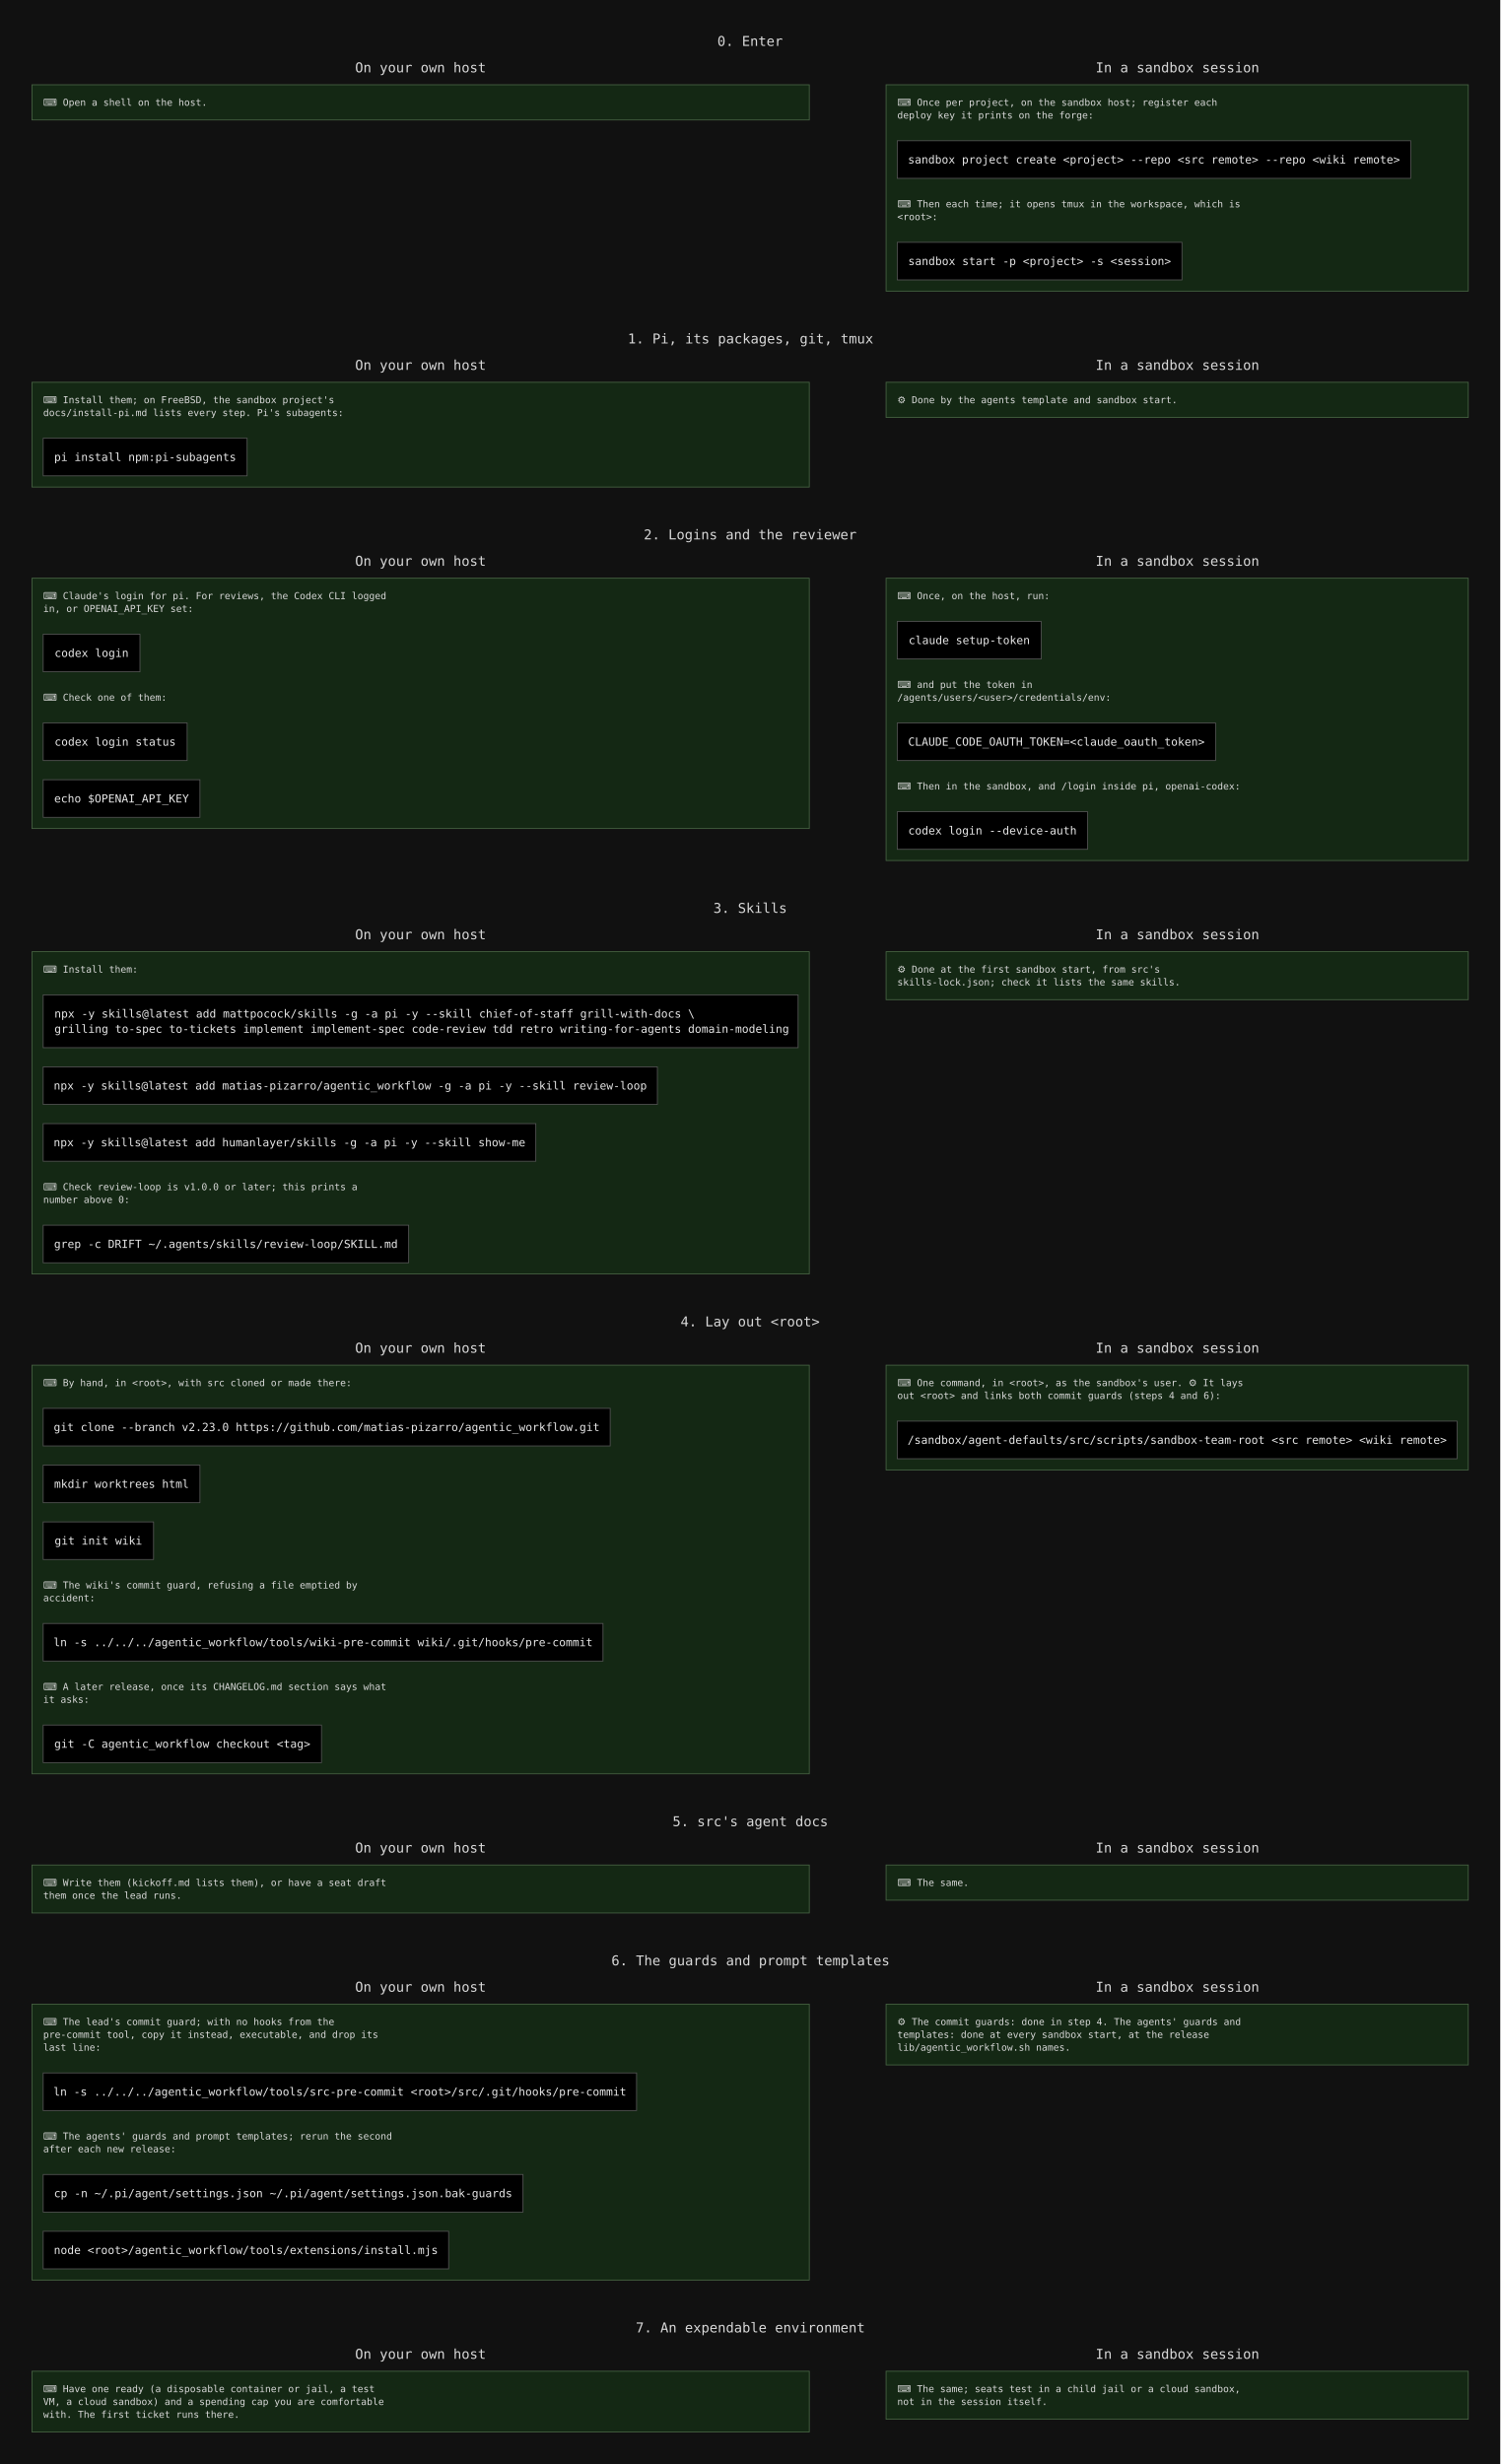
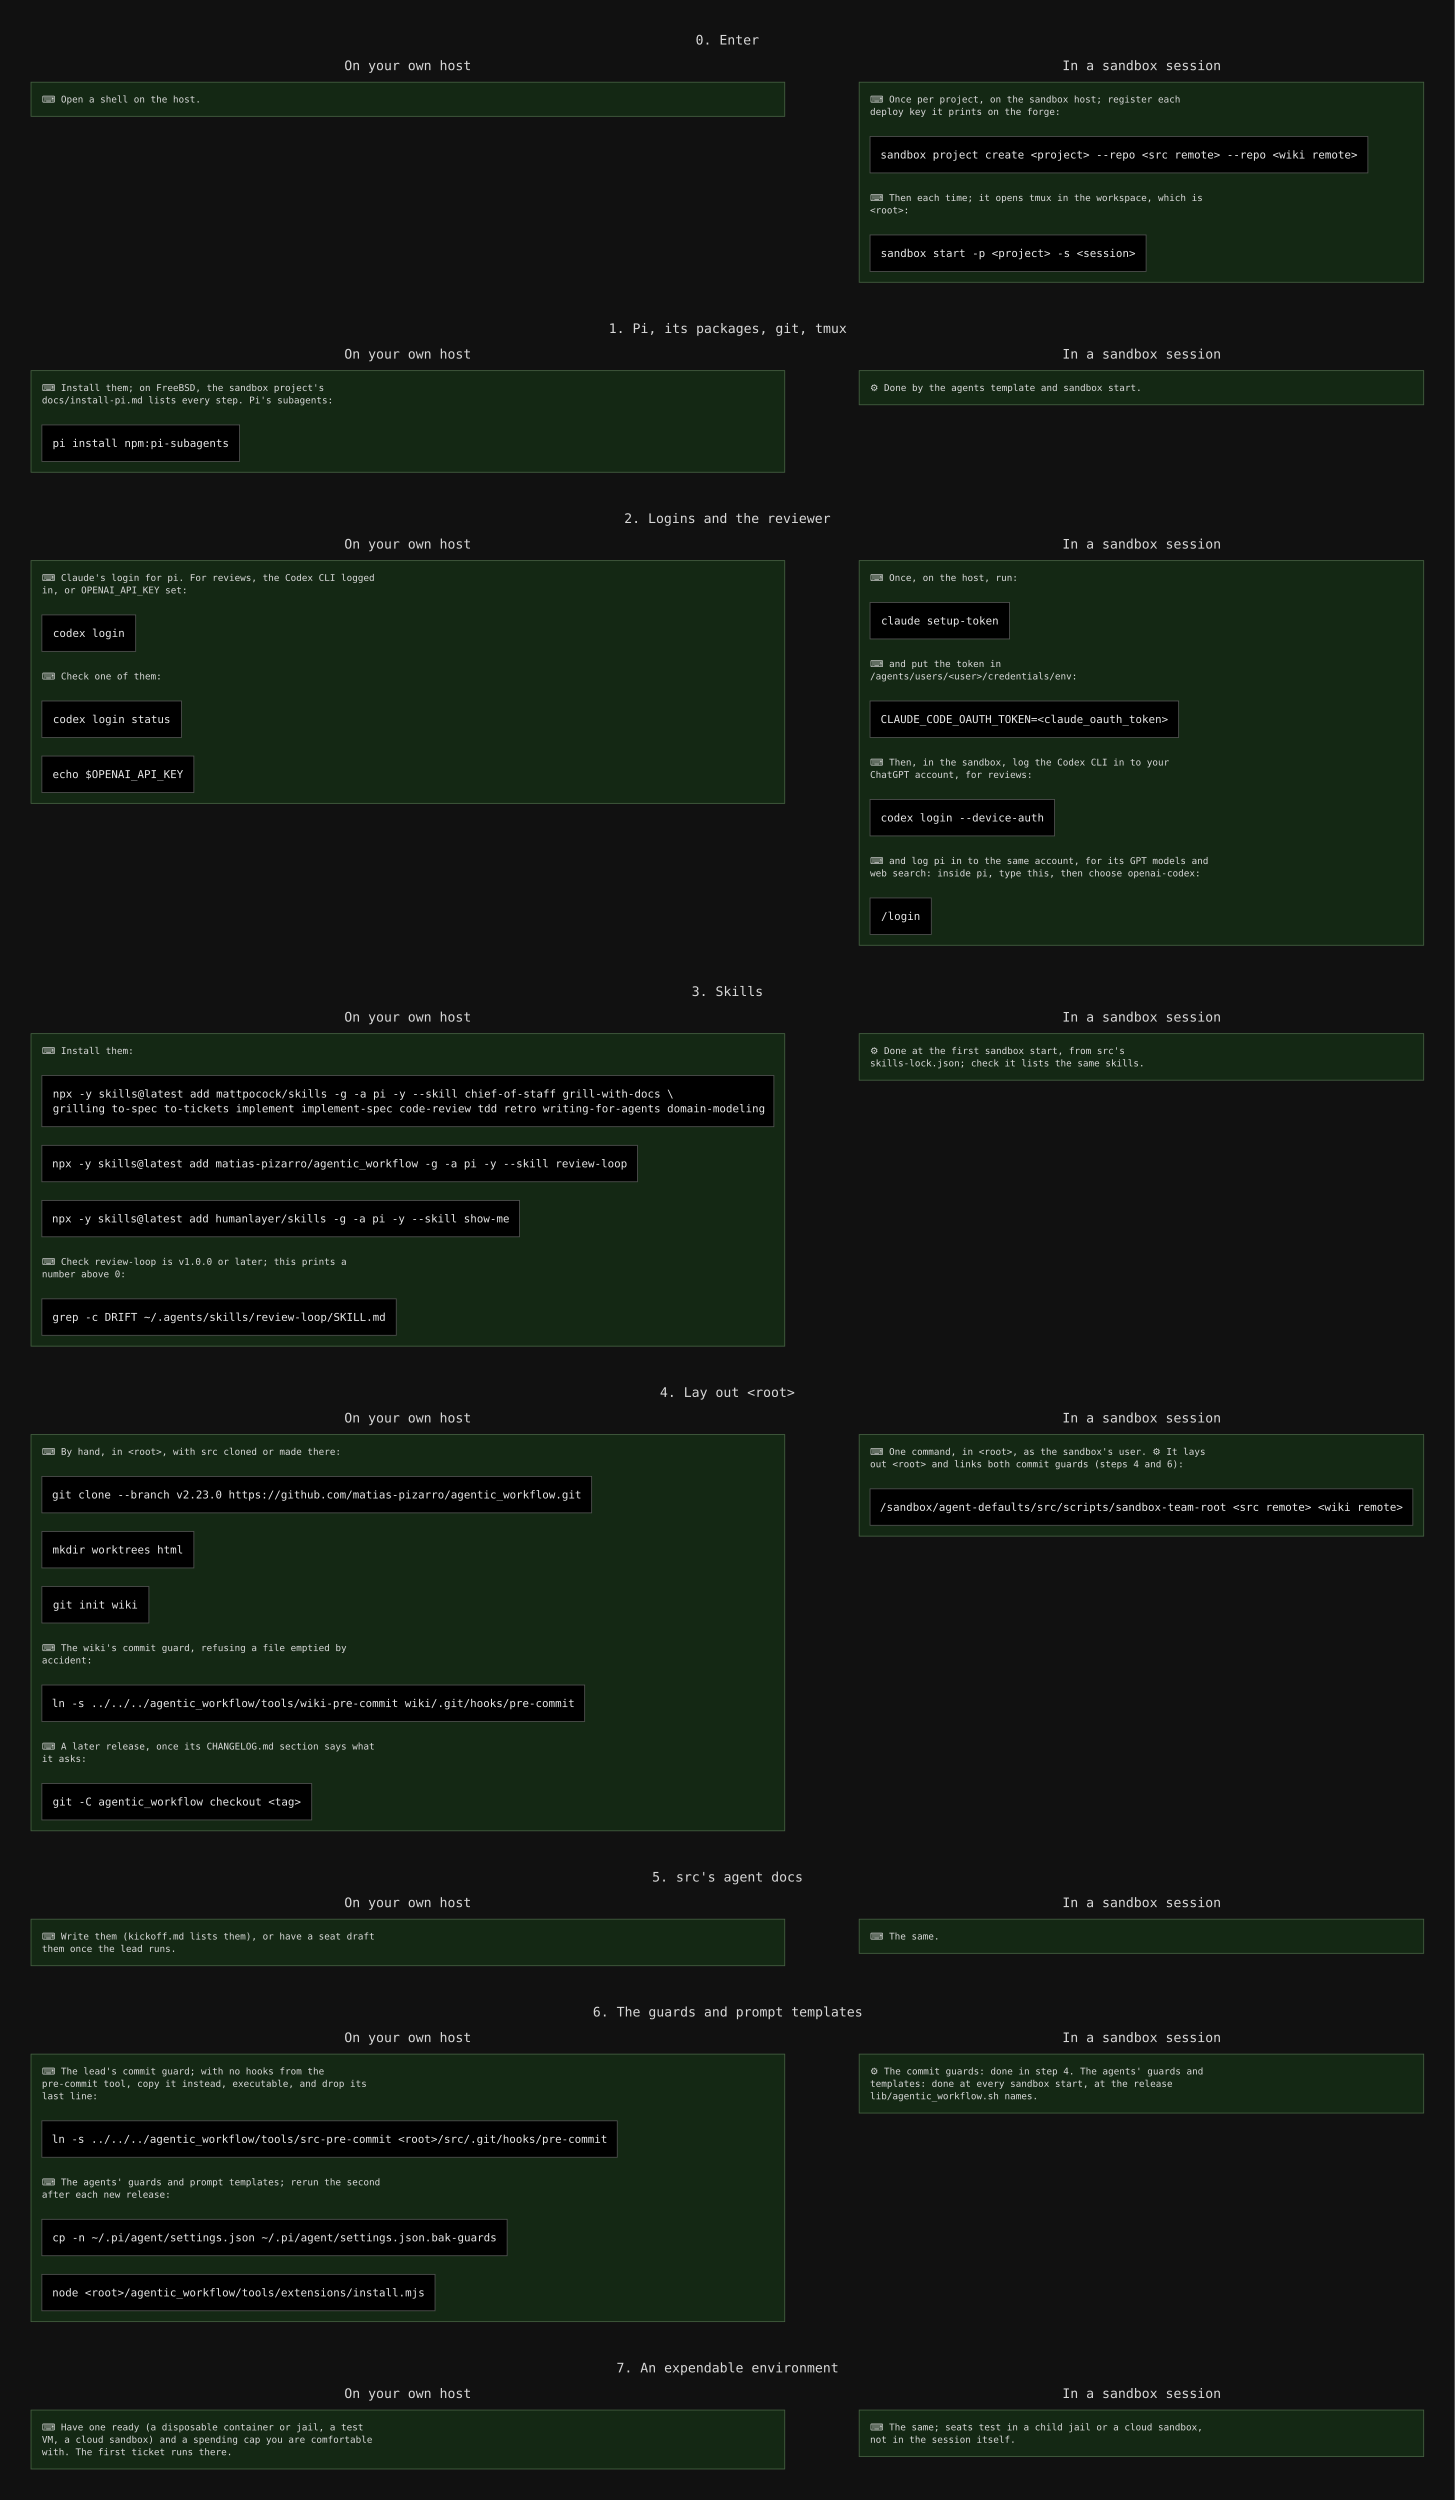
- <svg xmlns="http://www.w3.org/2000/svg" width="1876" height="3081" viewBox="0 0 1876 3081" font-family="'DejaVu Sans Mono', 'Menlo', 'Consolas', 'Liberation Mono', 'Courier New', monospace" font-size="14px">
+ <svg xmlns="http://www.w3.org/2000/svg" width="1876" height="3224" viewBox="0 0 1876 3224" font-family="'DejaVu Sans Mono', 'Menlo', 'Consolas', 'Liberation Mono', 'Courier New', monospace" font-size="14px">
  <defs>
  </defs>
-   <rect x="0" y="0" width="1876" height="3081" fill="#111111" />
+   <rect x="0" y="0" width="1876" height="3224" fill="#111111" />
  <g font-size="17px">
    <text x="897" y="57.45" fill="#d9d9d9" text-anchor="start">0. Enter</text>
  </g>
  <path d="M40 106 H1012 V150 H40 Z" fill="#142814" stroke="#486544" />
  <g font-size="17px">
    <text x="444" y="90.45" fill="#d9d9d9" text-anchor="start">On your own host</text>
  </g>
  <g font-size="12px">
    <text x="54" y="132.2" fill="#d9d9d9" text-anchor="start">⌨️ Open a shell on the host.</text>
  </g>
  <path d="M1108 106 H1836 V364 H1108 Z" fill="#142814" stroke="#486544" />
  <g font-size="17px">
    <text x="1370" y="90.45" fill="#d9d9d9" text-anchor="start">In a sandbox session</text>
  </g>
  <g font-size="12px">
    <text x="1122" y="132.2" fill="#d9d9d9" text-anchor="start">⌨️ Once per project, on the sandbox host; register each</text>
    <text x="1122" y="148.2" fill="#d9d9d9" text-anchor="start">deploy key it prints on the forge:</text>
  </g>
  <path d="M1122 176 H1764 V223 H1122 Z" fill="#000000" stroke="#555555" />
  <text x="1443" y="204.4" fill="#e8e8e8" text-anchor="middle">sandbox project create &lt;project&gt; --repo &lt;src remote&gt; --repo &lt;wiki remote&gt;</text>
  <g font-size="12px">
    <text x="1122" y="259.2" fill="#d9d9d9" text-anchor="start">⌨️ Then each time; it opens tmux in the workspace, which is</text>
    <text x="1122" y="275.2" fill="#d9d9d9" text-anchor="start">&lt;root&gt;:</text>
  </g>
  <path d="M1122 303 H1478 V350 H1122 Z" fill="#000000" stroke="#555555" />
  <text x="1300" y="331.4" fill="#e8e8e8" text-anchor="middle">sandbox start -p &lt;project&gt; -s &lt;session&gt;</text>
  <g font-size="17px">
    <text x="785" y="429.45" fill="#d9d9d9" text-anchor="start">1. Pi, its packages, git, tmux</text>
  </g>
  <path d="M40 478 H1012 V609 H40 Z" fill="#142814" stroke="#486544" />
  <g font-size="17px">
    <text x="444" y="462.45" fill="#d9d9d9" text-anchor="start">On your own host</text>
  </g>
  <g font-size="12px">
    <text x="54" y="504.2" fill="#d9d9d9" text-anchor="start">⌨️ Install them; on FreeBSD, the sandbox project's</text>
    <text x="54" y="520.2" fill="#d9d9d9" text-anchor="start">docs/install-pi.md lists every step. Pi's subagents:</text>
  </g>
  <path d="M54 548 H309 V595 H54 Z" fill="#000000" stroke="#555555" />
  <text x="181.5" y="576.4" fill="#e8e8e8" text-anchor="middle">pi install npm:pi-subagents</text>
  <path d="M1108 478 H1836 V522 H1108 Z" fill="#142814" stroke="#486544" />
  <g font-size="17px">
    <text x="1370" y="462.45" fill="#d9d9d9" text-anchor="start">In a sandbox session</text>
  </g>
  <g font-size="12px">
    <text x="1122" y="504.2" fill="#d9d9d9" text-anchor="start">⚙️ Done by the agents template and sandbox start.</text>
  </g>
  <g font-size="17px">
    <text x="805" y="674.45" fill="#d9d9d9" text-anchor="start">2. Logins and the reviewer</text>
  </g>
  <path d="M40 723 H1012 V1036 H40 Z" fill="#142814" stroke="#486544" />
  <g font-size="17px">
    <text x="444" y="707.45" fill="#d9d9d9" text-anchor="start">On your own host</text>
  </g>
  <g font-size="12px">
    <text x="54" y="749.2" fill="#d9d9d9" text-anchor="start">⌨️ Claude's login for pi. For reviews, the Codex CLI logged</text>
    <text x="54" y="765.2" fill="#d9d9d9" text-anchor="start">in, or OPENAI_API_KEY set:</text>
  </g>
  <path d="M54 793 H175 V840 H54 Z" fill="#000000" stroke="#555555" />
  <text x="114.5" y="821.4" fill="#e8e8e8" text-anchor="middle">codex login</text>
  <g font-size="12px">
    <text x="54" y="876.2" fill="#d9d9d9" text-anchor="start">⌨️ Check one of them:</text>
  </g>
  <path d="M54 904 H234 V951 H54 Z" fill="#000000" stroke="#555555" />
  <text x="144" y="932.4" fill="#e8e8e8" text-anchor="middle">codex login status</text>
  <path d="M54 975 H250 V1022 H54 Z" fill="#000000" stroke="#555555" />
  <text x="152" y="1003.4" fill="#e8e8e8" text-anchor="middle">echo $OPENAI_API_KEY</text>
-   <path d="M1108 723 H1836 V1076 H1108 Z" fill="#142814" stroke="#486544" />
+   <path d="M1108 723 H1836 V1219 H1108 Z" fill="#142814" stroke="#486544" />
  <g font-size="17px">
    <text x="1370" y="707.45" fill="#d9d9d9" text-anchor="start">In a sandbox session</text>
  </g>
  <g font-size="12px">
    <text x="1122" y="749.2" fill="#d9d9d9" text-anchor="start">⌨️ Once, on the host, run:</text>
  </g>
  <path d="M1122 777 H1302 V824 H1122 Z" fill="#000000" stroke="#555555" />
  <text x="1212" y="805.4" fill="#e8e8e8" text-anchor="middle">claude setup-token</text>
  <g font-size="12px">
    <text x="1122" y="860.2" fill="#d9d9d9" text-anchor="start">⌨️ and put the token in</text>
    <text x="1122" y="876.2" fill="#d9d9d9" text-anchor="start">/agents/users/&lt;user&gt;/credentials/env:</text>
  </g>
  <path d="M1122 904 H1520 V951 H1122 Z" fill="#000000" stroke="#555555" />
  <text x="1321" y="932.4" fill="#e8e8e8" text-anchor="middle">CLAUDE_CODE_OAUTH_TOKEN=&lt;claude_oauth_token&gt;</text>
  <g font-size="12px">
-     <text x="1122" y="987.2" fill="#d9d9d9" text-anchor="start">⌨️ Then in the sandbox, and /login inside pi, openai-codex:</text>
-   </g>
-   <path d="M1122 1015 H1360 V1062 H1122 Z" fill="#000000" stroke="#555555" />
-   <text x="1241" y="1043.4" fill="#e8e8e8" text-anchor="middle">codex login --device-auth</text>
-   <g font-size="17px">
-     <text x="892" y="1141.45" fill="#d9d9d9" text-anchor="start">3. Skills</text>
-   </g>
-   <path d="M40 1190 H1012 V1593 H40 Z" fill="#142814" stroke="#486544" />
-   <g font-size="17px">
-     <text x="444" y="1174.45" fill="#d9d9d9" text-anchor="start">On your own host</text>
-   </g>
-   <g font-size="12px">
-     <text x="54" y="1216.2" fill="#d9d9d9" text-anchor="start">⌨️ Install them:</text>
-   </g>
-   <path d="M54 1244 H998 V1310 H54 Z" fill="#000000" stroke="#555555" />
-   <text x="68" y="1272.4" fill="#e8e8e8" text-anchor="start">npx -y skills@latest add mattpocock/skills -g -a pi -y --skill chief-of-staff grill-with-docs \</text>
-   <text x="68" y="1291.4" fill="#e8e8e8" text-anchor="start">grilling to-spec to-tickets implement implement-spec code-review tdd retro writing-for-agents domain-modeling</text>
-   <path d="M54 1334 H822 V1381 H54 Z" fill="#000000" stroke="#555555" />
-   <text x="438" y="1362.4" fill="#e8e8e8" text-anchor="middle">npx -y skills@latest add matias-pizarro/agentic_workflow -g -a pi -y --skill review-loop</text>
-   <path d="M54 1405 H670 V1452 H54 Z" fill="#000000" stroke="#555555" />
-   <text x="362" y="1433.4" fill="#e8e8e8" text-anchor="middle">npx -y skills@latest add humanlayer/skills -g -a pi -y --skill show-me</text>
-   <g font-size="12px">
-     <text x="54" y="1488.2" fill="#d9d9d9" text-anchor="start">⌨️ Check review-loop is v1.0.0 or later; this prints a</text>
-     <text x="54" y="1504.2" fill="#d9d9d9" text-anchor="start">number above 0:</text>
-   </g>
-   <path d="M54 1532 H511 V1579 H54 Z" fill="#000000" stroke="#555555" />
-   <text x="282.5" y="1560.4" fill="#e8e8e8" text-anchor="middle">grep -c DRIFT ~/.agents/skills/review-loop/SKILL.md</text>
-   <path d="M1108 1190 H1836 V1250 H1108 Z" fill="#142814" stroke="#486544" />
-   <g font-size="17px">
-     <text x="1370" y="1174.45" fill="#d9d9d9" text-anchor="start">In a sandbox session</text>
-   </g>
-   <g font-size="12px">
-     <text x="1122" y="1216.2" fill="#d9d9d9" text-anchor="start">⚙️ Done at the first sandbox start, from src's</text>
-     <text x="1122" y="1232.2" fill="#d9d9d9" text-anchor="start">skills-lock.json; check it lists the same skills.</text>
-   </g>
-   <g font-size="17px">
-     <text x="851" y="1658.45" fill="#d9d9d9" text-anchor="start">4. Lay out &lt;root&gt;</text>
-   </g>
-   <path d="M40 1707 H1012 V2218 H40 Z" fill="#142814" stroke="#486544" />
-   <g font-size="17px">
-     <text x="444" y="1691.45" fill="#d9d9d9" text-anchor="start">On your own host</text>
-   </g>
-   <g font-size="12px">
-     <text x="54" y="1733.2" fill="#d9d9d9" text-anchor="start">⌨️ By hand, in &lt;root&gt;, with src cloned or made there:</text>
-   </g>
-   <path d="M54 1761 H763 V1808 H54 Z" fill="#000000" stroke="#555555" />
-   <text x="408.5" y="1789.4" fill="#e8e8e8" text-anchor="middle">git clone --branch v2.23.0 https://github.com/matias-pizarro/agentic_workflow.git</text>
-   <path d="M54 1832 H250 V1879 H54 Z" fill="#000000" stroke="#555555" />
-   <text x="152" y="1860.4" fill="#e8e8e8" text-anchor="middle">mkdir worktrees html</text>
-   <path d="M54 1903 H192 V1950 H54 Z" fill="#000000" stroke="#555555" />
-   <text x="123" y="1931.4" fill="#e8e8e8" text-anchor="middle">git init wiki</text>
-   <g font-size="12px">
-     <text x="54" y="1986.2" fill="#d9d9d9" text-anchor="start">⌨️ The wiki's commit guard, refusing a file emptied by</text>
-     <text x="54" y="2002.2" fill="#d9d9d9" text-anchor="start">accident:</text>
-   </g>
-   <path d="M54 2030 H754 V2077 H54 Z" fill="#000000" stroke="#555555" />
-   <text x="404" y="2058.4" fill="#e8e8e8" text-anchor="middle">ln -s ../../../agentic_workflow/tools/wiki-pre-commit wiki/.git/hooks/pre-commit</text>
-   <g font-size="12px">
-     <text x="54" y="2113.2" fill="#d9d9d9" text-anchor="start">⌨️ A later release, once its CHANGELOG.md section says what</text>
-     <text x="54" y="2129.2" fill="#d9d9d9" text-anchor="start">it asks:</text>
-   </g>
-   <path d="M54 2157 H402 V2204 H54 Z" fill="#000000" stroke="#555555" />
-   <text x="228" y="2185.4" fill="#e8e8e8" text-anchor="middle">git -C agentic_workflow checkout &lt;tag&gt;</text>
-   <path d="M1108 1707 H1836 V1838 H1108 Z" fill="#142814" stroke="#486544" />
-   <g font-size="17px">
-     <text x="1370" y="1691.45" fill="#d9d9d9" text-anchor="start">In a sandbox session</text>
-   </g>
-   <g font-size="12px">
-     <text x="1122" y="1733.2" fill="#d9d9d9" text-anchor="start">⌨️ One command, in &lt;root&gt;, as the sandbox's user. ⚙️ It lays</text>
-     <text x="1122" y="1749.2" fill="#d9d9d9" text-anchor="start">out &lt;root&gt; and links both commit guards (steps 4 and 6):</text>
-   </g>
-   <path d="M1122 1777 H1822 V1824 H1122 Z" fill="#000000" stroke="#555555" />
-   <text x="1472" y="1805.4" fill="#e8e8e8" text-anchor="middle">/sandbox/agent-defaults/src/scripts/sandbox-team-root &lt;src remote&gt; &lt;wiki remote&gt;</text>
-   <g font-size="17px">
-     <text x="841" y="2283.45" fill="#d9d9d9" text-anchor="start">5. src's agent docs</text>
-   </g>
-   <path d="M40 2332 H1012 V2392 H40 Z" fill="#142814" stroke="#486544" />
-   <g font-size="17px">
-     <text x="444" y="2316.45" fill="#d9d9d9" text-anchor="start">On your own host</text>
-   </g>
-   <g font-size="12px">
-     <text x="54" y="2358.2" fill="#d9d9d9" text-anchor="start">⌨️ Write them (kickoff.md lists them), or have a seat draft</text>
-     <text x="54" y="2374.2" fill="#d9d9d9" text-anchor="start">them once the lead runs.</text>
-   </g>
-   <path d="M1108 2332 H1836 V2376 H1108 Z" fill="#142814" stroke="#486544" />
-   <g font-size="17px">
-     <text x="1370" y="2316.45" fill="#d9d9d9" text-anchor="start">In a sandbox session</text>
-   </g>
-   <g font-size="12px">
-     <text x="1122" y="2358.2" fill="#d9d9d9" text-anchor="start">⌨️ The same.</text>
-   </g>
-   <g font-size="17px">
-     <text x="764.5" y="2457.45" fill="#d9d9d9" text-anchor="start">6. The guards and prompt templates</text>
-   </g>
-   <path d="M40 2506 H1012 V2851 H40 Z" fill="#142814" stroke="#486544" />
-   <g font-size="17px">
-     <text x="444" y="2490.45" fill="#d9d9d9" text-anchor="start">On your own host</text>
-   </g>
-   <g font-size="12px">
-     <text x="54" y="2532.2" fill="#d9d9d9" text-anchor="start">⌨️ The lead's commit guard; with no hooks from the</text>
-     <text x="54" y="2548.2" fill="#d9d9d9" text-anchor="start">pre-commit tool, copy it instead, executable, and drop its</text>
-     <text x="54" y="2564.2" fill="#d9d9d9" text-anchor="start">last line:</text>
-   </g>
-   <path d="M54 2592 H796 V2639 H54 Z" fill="#000000" stroke="#555555" />
-   <text x="425" y="2620.4" fill="#e8e8e8" text-anchor="middle">ln -s ../../../agentic_workflow/tools/src-pre-commit &lt;root&gt;/src/.git/hooks/pre-commit</text>
-   <g font-size="12px">
-     <text x="54" y="2675.2" fill="#d9d9d9" text-anchor="start">⌨️ The agents' guards and prompt templates; rerun the second</text>
-     <text x="54" y="2691.2" fill="#d9d9d9" text-anchor="start">after each new release:</text>
-   </g>
-   <path d="M54 2719 H654 V2766 H54 Z" fill="#000000" stroke="#555555" />
-   <text x="354" y="2747.4" fill="#e8e8e8" text-anchor="middle">cp -n ~/.pi/agent/settings.json ~/.pi/agent/settings.json.bak-guards</text>
-   <path d="M54 2790 H561 V2837 H54 Z" fill="#000000" stroke="#555555" />
-   <text x="307.5" y="2818.4" fill="#e8e8e8" text-anchor="middle">node &lt;root&gt;/agentic_workflow/tools/extensions/install.mjs</text>
-   <path d="M1108 2506 H1836 V2582 H1108 Z" fill="#142814" stroke="#486544" />
-   <g font-size="17px">
-     <text x="1370" y="2490.45" fill="#d9d9d9" text-anchor="start">In a sandbox session</text>
-   </g>
-   <g font-size="12px">
-     <text x="1122" y="2532.2" fill="#d9d9d9" text-anchor="start">⚙️ The commit guards: done in step 4. The agents' guards and</text>
-     <text x="1122" y="2548.2" fill="#d9d9d9" text-anchor="start">templates: done at every sandbox start, at the release</text>
-     <text x="1122" y="2564.2" fill="#d9d9d9" text-anchor="start">lib/agentic_workflow.sh names.</text>
-   </g>
-   <g font-size="17px">
-     <text x="795" y="2916.45" fill="#d9d9d9" text-anchor="start">7. An expendable environment</text>
-   </g>
-   <path d="M40 2965 H1012 V3041 H40 Z" fill="#142814" stroke="#486544" />
-   <g font-size="17px">
-     <text x="444" y="2949.45" fill="#d9d9d9" text-anchor="start">On your own host</text>
-   </g>
-   <g font-size="12px">
-     <text x="54" y="2991.2" fill="#d9d9d9" text-anchor="start">⌨️ Have one ready (a disposable container or jail, a test</text>
-     <text x="54" y="3007.2" fill="#d9d9d9" text-anchor="start">VM, a cloud sandbox) and a spending cap you are comfortable</text>
-     <text x="54" y="3023.2" fill="#d9d9d9" text-anchor="start">with. The first ticket runs there.</text>
-   </g>
-   <path d="M1108 2965 H1836 V3025 H1108 Z" fill="#142814" stroke="#486544" />
-   <g font-size="17px">
-     <text x="1370" y="2949.45" fill="#d9d9d9" text-anchor="start">In a sandbox session</text>
-   </g>
-   <g font-size="12px">
-     <text x="1122" y="2991.2" fill="#d9d9d9" text-anchor="start">⌨️ The same; seats test in a child jail or a cloud sandbox,</text>
-     <text x="1122" y="3007.2" fill="#d9d9d9" text-anchor="start">not in the session itself.</text>
+     <text x="1122" y="987.2" fill="#d9d9d9" text-anchor="start">⌨️ Then, in the sandbox, log the Codex CLI in to your</text>
+     <text x="1122" y="1003.2" fill="#d9d9d9" text-anchor="start">ChatGPT account, for reviews:</text>
+   </g>
+   <path d="M1122 1031 H1360 V1078 H1122 Z" fill="#000000" stroke="#555555" />
+   <text x="1241" y="1059.4" fill="#e8e8e8" text-anchor="middle">codex login --device-auth</text>
+   <g font-size="12px">
+     <text x="1122" y="1114.2" fill="#d9d9d9" text-anchor="start">⌨️ and log pi in to the same account, for its GPT models and</text>
+     <text x="1122" y="1130.2" fill="#d9d9d9" text-anchor="start">web search: inside pi, type this, then choose openai-codex:</text>
+   </g>
+   <path d="M1122 1158 H1201 V1205 H1122 Z" fill="#000000" stroke="#555555" />
+   <text x="1161.5" y="1186.4" fill="#e8e8e8" text-anchor="middle">/login</text>
+   <g font-size="17px">
+     <text x="892" y="1284.45" fill="#d9d9d9" text-anchor="start">3. Skills</text>
+   </g>
+   <path d="M40 1333 H1012 V1736 H40 Z" fill="#142814" stroke="#486544" />
+   <g font-size="17px">
+     <text x="444" y="1317.45" fill="#d9d9d9" text-anchor="start">On your own host</text>
+   </g>
+   <g font-size="12px">
+     <text x="54" y="1359.2" fill="#d9d9d9" text-anchor="start">⌨️ Install them:</text>
+   </g>
+   <path d="M54 1387 H998 V1453 H54 Z" fill="#000000" stroke="#555555" />
+   <text x="68" y="1415.4" fill="#e8e8e8" text-anchor="start">npx -y skills@latest add mattpocock/skills -g -a pi -y --skill chief-of-staff grill-with-docs \</text>
+   <text x="68" y="1434.4" fill="#e8e8e8" text-anchor="start">grilling to-spec to-tickets implement implement-spec code-review tdd retro writing-for-agents domain-modeling</text>
+   <path d="M54 1477 H822 V1524 H54 Z" fill="#000000" stroke="#555555" />
+   <text x="438" y="1505.4" fill="#e8e8e8" text-anchor="middle">npx -y skills@latest add matias-pizarro/agentic_workflow -g -a pi -y --skill review-loop</text>
+   <path d="M54 1548 H670 V1595 H54 Z" fill="#000000" stroke="#555555" />
+   <text x="362" y="1576.4" fill="#e8e8e8" text-anchor="middle">npx -y skills@latest add humanlayer/skills -g -a pi -y --skill show-me</text>
+   <g font-size="12px">
+     <text x="54" y="1631.2" fill="#d9d9d9" text-anchor="start">⌨️ Check review-loop is v1.0.0 or later; this prints a</text>
+     <text x="54" y="1647.2" fill="#d9d9d9" text-anchor="start">number above 0:</text>
+   </g>
+   <path d="M54 1675 H511 V1722 H54 Z" fill="#000000" stroke="#555555" />
+   <text x="282.5" y="1703.4" fill="#e8e8e8" text-anchor="middle">grep -c DRIFT ~/.agents/skills/review-loop/SKILL.md</text>
+   <path d="M1108 1333 H1836 V1393 H1108 Z" fill="#142814" stroke="#486544" />
+   <g font-size="17px">
+     <text x="1370" y="1317.45" fill="#d9d9d9" text-anchor="start">In a sandbox session</text>
+   </g>
+   <g font-size="12px">
+     <text x="1122" y="1359.2" fill="#d9d9d9" text-anchor="start">⚙️ Done at the first sandbox start, from src's</text>
+     <text x="1122" y="1375.2" fill="#d9d9d9" text-anchor="start">skills-lock.json; check it lists the same skills.</text>
+   </g>
+   <g font-size="17px">
+     <text x="851" y="1801.45" fill="#d9d9d9" text-anchor="start">4. Lay out &lt;root&gt;</text>
+   </g>
+   <path d="M40 1850 H1012 V2361 H40 Z" fill="#142814" stroke="#486544" />
+   <g font-size="17px">
+     <text x="444" y="1834.45" fill="#d9d9d9" text-anchor="start">On your own host</text>
+   </g>
+   <g font-size="12px">
+     <text x="54" y="1876.2" fill="#d9d9d9" text-anchor="start">⌨️ By hand, in &lt;root&gt;, with src cloned or made there:</text>
+   </g>
+   <path d="M54 1904 H763 V1951 H54 Z" fill="#000000" stroke="#555555" />
+   <text x="408.5" y="1932.4" fill="#e8e8e8" text-anchor="middle">git clone --branch v2.23.0 https://github.com/matias-pizarro/agentic_workflow.git</text>
+   <path d="M54 1975 H250 V2022 H54 Z" fill="#000000" stroke="#555555" />
+   <text x="152" y="2003.4" fill="#e8e8e8" text-anchor="middle">mkdir worktrees html</text>
+   <path d="M54 2046 H192 V2093 H54 Z" fill="#000000" stroke="#555555" />
+   <text x="123" y="2074.4" fill="#e8e8e8" text-anchor="middle">git init wiki</text>
+   <g font-size="12px">
+     <text x="54" y="2129.2" fill="#d9d9d9" text-anchor="start">⌨️ The wiki's commit guard, refusing a file emptied by</text>
+     <text x="54" y="2145.2" fill="#d9d9d9" text-anchor="start">accident:</text>
+   </g>
+   <path d="M54 2173 H754 V2220 H54 Z" fill="#000000" stroke="#555555" />
+   <text x="404" y="2201.4" fill="#e8e8e8" text-anchor="middle">ln -s ../../../agentic_workflow/tools/wiki-pre-commit wiki/.git/hooks/pre-commit</text>
+   <g font-size="12px">
+     <text x="54" y="2256.2" fill="#d9d9d9" text-anchor="start">⌨️ A later release, once its CHANGELOG.md section says what</text>
+     <text x="54" y="2272.2" fill="#d9d9d9" text-anchor="start">it asks:</text>
+   </g>
+   <path d="M54 2300 H402 V2347 H54 Z" fill="#000000" stroke="#555555" />
+   <text x="228" y="2328.4" fill="#e8e8e8" text-anchor="middle">git -C agentic_workflow checkout &lt;tag&gt;</text>
+   <path d="M1108 1850 H1836 V1981 H1108 Z" fill="#142814" stroke="#486544" />
+   <g font-size="17px">
+     <text x="1370" y="1834.45" fill="#d9d9d9" text-anchor="start">In a sandbox session</text>
+   </g>
+   <g font-size="12px">
+     <text x="1122" y="1876.2" fill="#d9d9d9" text-anchor="start">⌨️ One command, in &lt;root&gt;, as the sandbox's user. ⚙️ It lays</text>
+     <text x="1122" y="1892.2" fill="#d9d9d9" text-anchor="start">out &lt;root&gt; and links both commit guards (steps 4 and 6):</text>
+   </g>
+   <path d="M1122 1920 H1822 V1967 H1122 Z" fill="#000000" stroke="#555555" />
+   <text x="1472" y="1948.4" fill="#e8e8e8" text-anchor="middle">/sandbox/agent-defaults/src/scripts/sandbox-team-root &lt;src remote&gt; &lt;wiki remote&gt;</text>
+   <g font-size="17px">
+     <text x="841" y="2426.45" fill="#d9d9d9" text-anchor="start">5. src's agent docs</text>
+   </g>
+   <path d="M40 2475 H1012 V2535 H40 Z" fill="#142814" stroke="#486544" />
+   <g font-size="17px">
+     <text x="444" y="2459.45" fill="#d9d9d9" text-anchor="start">On your own host</text>
+   </g>
+   <g font-size="12px">
+     <text x="54" y="2501.2" fill="#d9d9d9" text-anchor="start">⌨️ Write them (kickoff.md lists them), or have a seat draft</text>
+     <text x="54" y="2517.2" fill="#d9d9d9" text-anchor="start">them once the lead runs.</text>
+   </g>
+   <path d="M1108 2475 H1836 V2519 H1108 Z" fill="#142814" stroke="#486544" />
+   <g font-size="17px">
+     <text x="1370" y="2459.45" fill="#d9d9d9" text-anchor="start">In a sandbox session</text>
+   </g>
+   <g font-size="12px">
+     <text x="1122" y="2501.2" fill="#d9d9d9" text-anchor="start">⌨️ The same.</text>
+   </g>
+   <g font-size="17px">
+     <text x="764.5" y="2600.45" fill="#d9d9d9" text-anchor="start">6. The guards and prompt templates</text>
+   </g>
+   <path d="M40 2649 H1012 V2994 H40 Z" fill="#142814" stroke="#486544" />
+   <g font-size="17px">
+     <text x="444" y="2633.45" fill="#d9d9d9" text-anchor="start">On your own host</text>
+   </g>
+   <g font-size="12px">
+     <text x="54" y="2675.2" fill="#d9d9d9" text-anchor="start">⌨️ The lead's commit guard; with no hooks from the</text>
+     <text x="54" y="2691.2" fill="#d9d9d9" text-anchor="start">pre-commit tool, copy it instead, executable, and drop its</text>
+     <text x="54" y="2707.2" fill="#d9d9d9" text-anchor="start">last line:</text>
+   </g>
+   <path d="M54 2735 H796 V2782 H54 Z" fill="#000000" stroke="#555555" />
+   <text x="425" y="2763.4" fill="#e8e8e8" text-anchor="middle">ln -s ../../../agentic_workflow/tools/src-pre-commit &lt;root&gt;/src/.git/hooks/pre-commit</text>
+   <g font-size="12px">
+     <text x="54" y="2818.2" fill="#d9d9d9" text-anchor="start">⌨️ The agents' guards and prompt templates; rerun the second</text>
+     <text x="54" y="2834.2" fill="#d9d9d9" text-anchor="start">after each new release:</text>
+   </g>
+   <path d="M54 2862 H654 V2909 H54 Z" fill="#000000" stroke="#555555" />
+   <text x="354" y="2890.4" fill="#e8e8e8" text-anchor="middle">cp -n ~/.pi/agent/settings.json ~/.pi/agent/settings.json.bak-guards</text>
+   <path d="M54 2933 H561 V2980 H54 Z" fill="#000000" stroke="#555555" />
+   <text x="307.5" y="2961.4" fill="#e8e8e8" text-anchor="middle">node &lt;root&gt;/agentic_workflow/tools/extensions/install.mjs</text>
+   <path d="M1108 2649 H1836 V2725 H1108 Z" fill="#142814" stroke="#486544" />
+   <g font-size="17px">
+     <text x="1370" y="2633.45" fill="#d9d9d9" text-anchor="start">In a sandbox session</text>
+   </g>
+   <g font-size="12px">
+     <text x="1122" y="2675.2" fill="#d9d9d9" text-anchor="start">⚙️ The commit guards: done in step 4. The agents' guards and</text>
+     <text x="1122" y="2691.2" fill="#d9d9d9" text-anchor="start">templates: done at every sandbox start, at the release</text>
+     <text x="1122" y="2707.2" fill="#d9d9d9" text-anchor="start">lib/agentic_workflow.sh names.</text>
+   </g>
+   <g font-size="17px">
+     <text x="795" y="3059.45" fill="#d9d9d9" text-anchor="start">7. An expendable environment</text>
+   </g>
+   <path d="M40 3108 H1012 V3184 H40 Z" fill="#142814" stroke="#486544" />
+   <g font-size="17px">
+     <text x="444" y="3092.45" fill="#d9d9d9" text-anchor="start">On your own host</text>
+   </g>
+   <g font-size="12px">
+     <text x="54" y="3134.2" fill="#d9d9d9" text-anchor="start">⌨️ Have one ready (a disposable container or jail, a test</text>
+     <text x="54" y="3150.2" fill="#d9d9d9" text-anchor="start">VM, a cloud sandbox) and a spending cap you are comfortable</text>
+     <text x="54" y="3166.2" fill="#d9d9d9" text-anchor="start">with. The first ticket runs there.</text>
+   </g>
+   <path d="M1108 3108 H1836 V3168 H1108 Z" fill="#142814" stroke="#486544" />
+   <g font-size="17px">
+     <text x="1370" y="3092.45" fill="#d9d9d9" text-anchor="start">In a sandbox session</text>
+   </g>
+   <g font-size="12px">
+     <text x="1122" y="3134.2" fill="#d9d9d9" text-anchor="start">⌨️ The same; seats test in a child jail or a cloud sandbox,</text>
+     <text x="1122" y="3150.2" fill="#d9d9d9" text-anchor="start">not in the session itself.</text>
  </g>
</svg>
